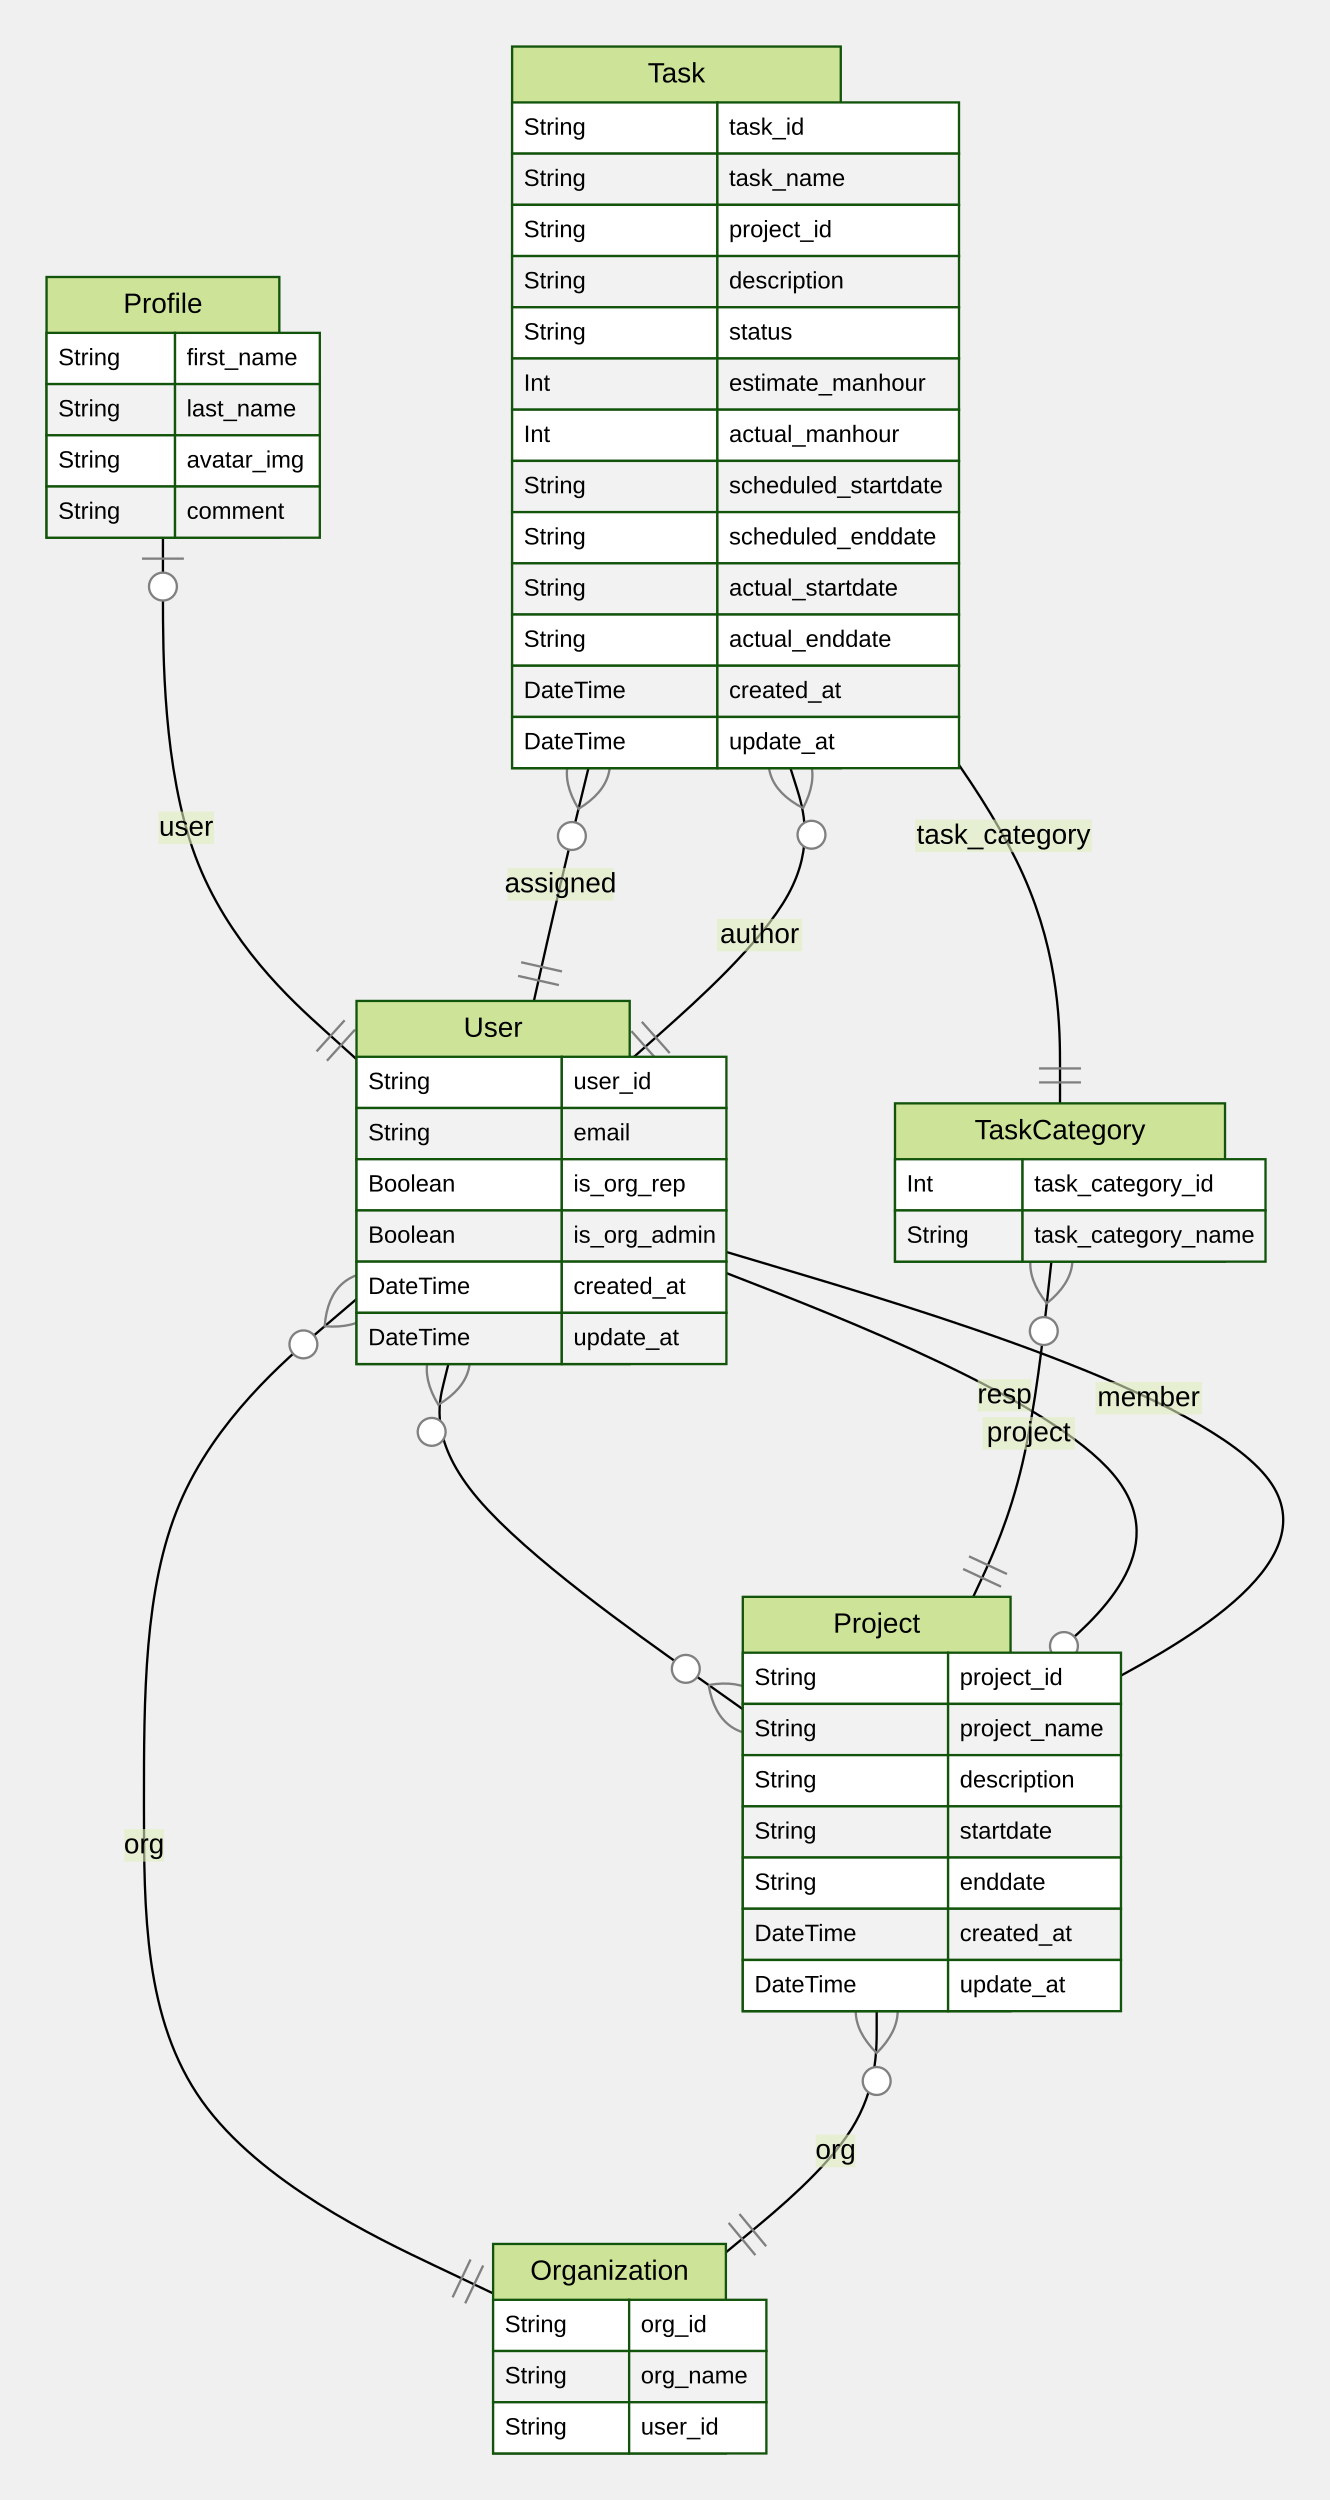
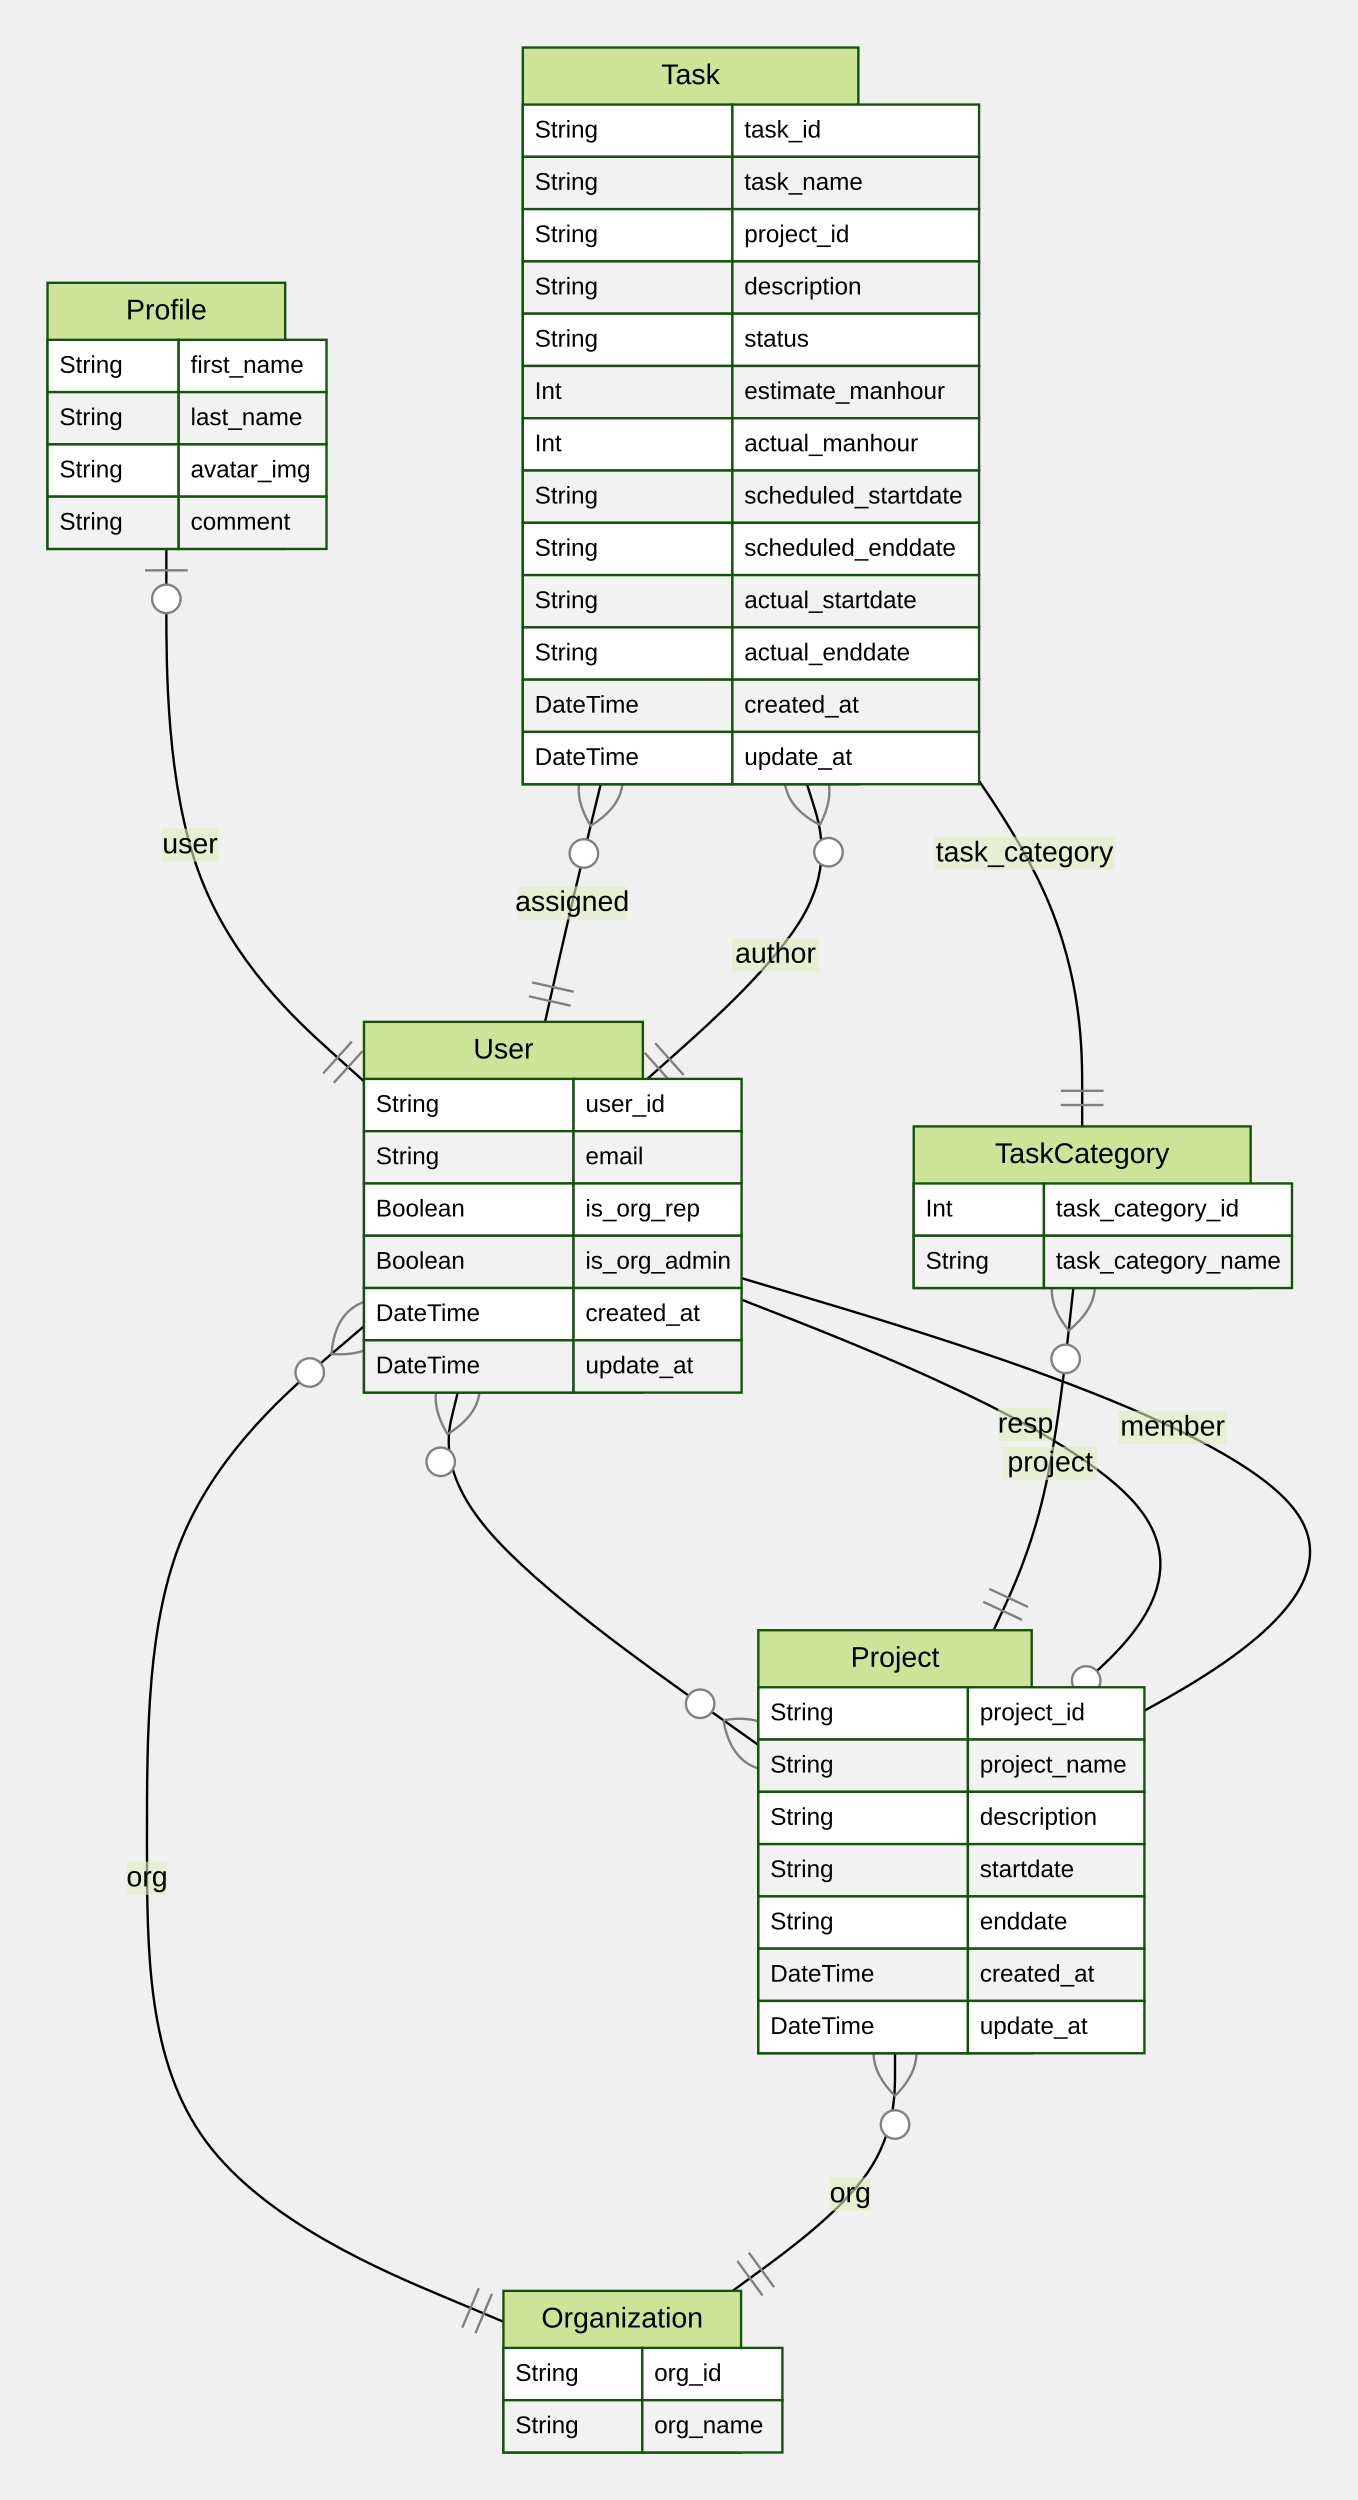
- <svg xmlns="http://www.w3.org/2000/svg" id="mermaid-0" width="100%" height="1074" style="max-width: 571.274px; background-color: white;" viewBox="0 0 571.274 1074">
+ <svg xmlns="http://www.w3.org/2000/svg" id="mermaid-0" width="100%" height="1052" style="max-width: 571.274px; background-color: white;" viewBox="0 0 571.274 1052">
  <style>#mermaid-0 {font-family:"trebuchet ms",verdana,arial,sans-serif;font-size:16px;fill:#000000;}#mermaid-0 .error-icon{fill:#552222;}#mermaid-0 .error-text{fill:#552222;stroke:#552222;}#mermaid-0 .edge-thickness-normal{stroke-width:2px;}#mermaid-0 .edge-thickness-thick{stroke-width:3.5px;}#mermaid-0 .edge-pattern-solid{stroke-dasharray:0;}#mermaid-0 .edge-pattern-dashed{stroke-dasharray:3;}#mermaid-0 .edge-pattern-dotted{stroke-dasharray:2;}#mermaid-0 .marker{fill:#000000;stroke:#000000;}#mermaid-0 .marker.cross{stroke:#000000;}#mermaid-0 svg{font-family:"trebuchet ms",verdana,arial,sans-serif;font-size:16px;}#mermaid-0 .entityBox{fill:#cde498;stroke:#13540c;}#mermaid-0 .attributeBoxOdd{fill:#ffffff;stroke:#13540c;}#mermaid-0 .attributeBoxEven{fill:#f2f2f2;stroke:#13540c;}#mermaid-0 .relationshipLabelBox{fill:hsl(78.158, 58.462%, 84.51%);opacity:0.7;background-color:hsl(78.158, 58.462%, 84.51%);}#mermaid-0 .relationshipLabelBox rect{opacity:0.5;}#mermaid-0 .relationshipLine{stroke:#000000;}#mermaid-0 :root{--mermaid-font-family:"trebuchet ms",verdana,arial,sans-serif;}</style>
  <g />
  <defs>
    <marker id="ONLY_ONE_START" refX="0" refY="9" markerWidth="18" markerHeight="18" orient="auto">
      <path stroke="gray" fill="none" d="M9,0 L9,18 M15,0 L15,18" />
    </marker>
  </defs>
  <defs>
    <marker id="ONLY_ONE_END" refX="18" refY="9" markerWidth="18" markerHeight="18" orient="auto">
      <path stroke="gray" fill="none" d="M3,0 L3,18 M9,0 L9,18" />
    </marker>
  </defs>
  <defs>
    <marker id="ZERO_OR_ONE_START" refX="0" refY="9" markerWidth="30" markerHeight="18" orient="auto">
      <circle stroke="gray" fill="white" cx="21" cy="9" r="6" />
      <path stroke="gray" fill="none" d="M9,0 L9,18" />
    </marker>
  </defs>
  <defs>
    <marker id="ZERO_OR_ONE_END" refX="30" refY="9" markerWidth="30" markerHeight="18" orient="auto">
      <circle stroke="gray" fill="white" cx="9" cy="9" r="6" />
      <path stroke="gray" fill="none" d="M21,0 L21,18" />
    </marker>
  </defs>
  <defs>
    <marker id="ONE_OR_MORE_START" refX="18" refY="18" markerWidth="45" markerHeight="36" orient="auto">
      <path stroke="gray" fill="none" d="M0,18 Q 18,0 36,18 Q 18,36 0,18 M42,9 L42,27" />
    </marker>
  </defs>
  <defs>
    <marker id="ONE_OR_MORE_END" refX="27" refY="18" markerWidth="45" markerHeight="36" orient="auto">
      <path stroke="gray" fill="none" d="M3,9 L3,27 M9,18 Q27,0 45,18 Q27,36 9,18" />
    </marker>
  </defs>
  <defs>
    <marker id="ZERO_OR_MORE_START" refX="18" refY="18" markerWidth="57" markerHeight="36" orient="auto">
      <circle stroke="gray" fill="white" cx="48" cy="18" r="6" />
      <path stroke="gray" fill="none" d="M0,18 Q18,0 36,18 Q18,36 0,18" />
    </marker>
  </defs>
  <defs>
    <marker id="ZERO_OR_MORE_END" refX="39" refY="18" markerWidth="57" markerHeight="36" orient="auto">
      <circle stroke="gray" fill="white" cx="9" cy="18" r="6" />
      <path stroke="gray" fill="none" d="M21,18 Q39,0 57,18 Q39,36 21,18" />
    </marker>
  </defs>
-   <path class="er relationshipLine" d="M153.161,558.074L137.941,571.061C122.721,584.049,92.281,610.025,77.061,646.179C61.841,682.333,61.841,728.667,61.841,775C61.841,821.333,61.841,867.667,86.841,902.708C111.841,937.75,161.841,961.5,186.841,973.375L211.841,985.25" stroke="gray" fill="none" marker-end="url(#ONLY_ONE_END)" marker-start="url(#ZERO_OR_MORE_START)" />
+   <path class="er relationshipLine" d="M153.161,558.074L137.941,571.061C122.721,584.049,92.281,610.025,77.061,646.179C61.841,682.333,61.841,728.667,61.841,775C61.841,821.333,61.841,867.667,86.841,901.333C111.841,935,161.841,956,186.841,966.5L211.841,977" stroke="gray" fill="none" marker-end="url(#ONLY_ONE_END)" marker-start="url(#ZERO_OR_MORE_START)" />
  <path class="er relationshipLine" d="M192.62,586L190.567,594.333C188.513,602.667,184.406,619.333,205.488,644.046C226.569,668.76,272.839,701.519,295.974,717.899L319.109,734.279" stroke="gray" fill="none" marker-end="url(#ZERO_OR_MORE_END)" marker-start="url(#ZERO_OR_MORE_START)" />
  <path class="er relationshipLine" d="M70,231L70,255.833C70,280.667,70,330.333,83.86,367.674C97.72,405.015,125.44,430.031,139.301,442.538L153.161,455.046" stroke="gray" fill="none" marker-end="url(#ONLY_ONE_END)" marker-start="url(#ZERO_OR_ONE_START)" />
-   <path class="er relationshipLine" d="M376.624,864L376.624,872.333C376.624,880.667,376.624,897.333,365.827,914.603C355.03,931.873,333.435,949.745,322.638,958.681L311.841,967.618" stroke="gray" fill="none" marker-end="url(#ONLY_ONE_END)" marker-start="url(#ZERO_OR_MORE_START)" />
+   <path class="er relationshipLine" d="M376.624,864L376.624,872.333C376.624,880.667,376.624,897.333,365.237,914C353.85,930.667,331.075,947.333,319.688,955.667L308.301,964" stroke="gray" fill="none" marker-end="url(#ONLY_ONE_END)" marker-start="url(#ZERO_OR_MORE_START)" />
  <path class="er relationshipLine" d="M434.139,726.484L452.018,711.404C469.896,696.323,505.652,666.161,478.382,633.546C451.112,600.93,360.816,565.86,315.669,548.326L270.521,530.791" stroke="gray" fill="none" marker-end="url(#ONLY_ONE_END)" marker-start="url(#ZERO_OR_MORE_START)" />
  <path class="er relationshipLine" d="M434.139,744.807L468.684,726.673C503.229,708.538,572.318,672.269,545.049,635.715C517.779,599.162,394.15,562.323,332.335,543.904L270.521,525.485" stroke="gray" fill="none" marker-end="url(#ONLY_ONE_END)" marker-start="url(#ZERO_OR_MORE_START)" />
  <path class="er relationshipLine" d="M361.197,262.828L376.894,282.357C392.592,301.885,423.987,340.943,439.684,376.138C455.382,411.333,455.382,442.667,455.382,458.333L455.382,474" stroke="gray" fill="none" marker-end="url(#ONLY_ONE_END)" marker-start="url(#ZERO_OR_MORE_START)" />
  <path class="er relationshipLine" d="M252.793,330L250.761,338.333C248.728,346.667,244.663,363.333,240.759,380C236.854,396.667,233.109,413.333,231.237,421.667L229.365,430" stroke="gray" fill="none" marker-end="url(#ONLY_ONE_END)" marker-start="url(#ZERO_OR_MORE_START)" />
  <path class="er relationshipLine" d="M339.581,330L342.215,338.333C344.848,346.667,350.115,363.333,338.605,384.279C327.095,405.224,298.808,430.449,284.664,443.061L270.521,455.673" stroke="gray" fill="none" marker-end="url(#ONLY_ONE_END)" marker-start="url(#ZERO_OR_MORE_START)" />
  <path class="er relationshipLine" d="M451.67,542L449.96,557.667C448.249,573.333,444.829,604.667,439.234,628.667C433.64,652.667,425.872,669.333,421.988,677.667L418.104,686" stroke="gray" fill="none" marker-end="url(#ONLY_ONE_END)" marker-start="url(#ZERO_OR_MORE_START)" />
  <g id="Organization" transform="translate(211.8407,964 )">
-     <rect class="er entityBox" fill="honeydew" fill-opacity="100%" stroke="gray" x="0" y="0" width="100" height="90" />
+     <rect class="er entityBox" fill="honeydew" fill-opacity="100%" stroke="gray" x="0" y="0" width="100" height="68" />
    <text class="er entityLabel" id="entity-Organization" x="0" y="0" dominant-baseline="middle" text-anchor="middle" style="font-family: &quot;trebuchet ms&quot;, verdana, arial, sans-serif;; font-size: 12px" transform="translate(50,12)">Organization</text>
    <rect class="er attributeBoxOdd" fill="honeydew" fill-opacity="100%" stroke="gray" x="0" y="24" width="58.441" height="22" />
    <text class="er entityLabel" id="entity-Organization-attr-1-type" x="0" y="0" dominant-baseline="middle" text-anchor="left" style="font-family: &quot;trebuchet ms&quot;, verdana, arial, sans-serif;; font-size: 10.2px" transform="translate(5,35)">String</text>
    <rect class="er attributeBoxOdd" fill="honeydew" fill-opacity="100%" stroke="gray" x="58.441" y="24" width="58.955" height="22" />
    <text class="er entityLabel" id="entity-Organization-attr-1-name" x="0" y="0" dominant-baseline="middle" text-anchor="left" style="font-family: &quot;trebuchet ms&quot;, verdana, arial, sans-serif;; font-size: 10.2px" transform="translate(63.44118,35)">org_id</text>
    <rect class="er attributeBoxEven" fill="honeydew" fill-opacity="100%" stroke="gray" x="0" y="46" width="58.441" height="22" />
    <text class="er entityLabel" id="entity-Organization-attr-2-type" x="0" y="0" dominant-baseline="middle" text-anchor="left" style="font-family: &quot;trebuchet ms&quot;, verdana, arial, sans-serif;; font-size: 10.2px" transform="translate(5,57)">String</text>
    <rect class="er attributeBoxEven" fill="honeydew" fill-opacity="100%" stroke="gray" x="58.441" y="46" width="58.955" height="22" />
    <text class="er entityLabel" id="entity-Organization-attr-2-name" x="0" y="0" dominant-baseline="middle" text-anchor="left" style="font-family: &quot;trebuchet ms&quot;, verdana, arial, sans-serif;; font-size: 10.2px" transform="translate(63.44118,57)">org_name</text>
-     <rect class="er attributeBoxOdd" fill="honeydew" fill-opacity="100%" stroke="gray" x="0" y="68" width="58.441" height="22" />
-     <text class="er entityLabel" id="entity-Organization-attr-3-type" x="0" y="0" dominant-baseline="middle" text-anchor="left" style="font-family: &quot;trebuchet ms&quot;, verdana, arial, sans-serif;; font-size: 10.2px" transform="translate(5,79)">String</text>
-     <rect class="er attributeBoxOdd" fill="honeydew" fill-opacity="100%" stroke="gray" x="58.441" y="68" width="58.955" height="22" />
-     <text class="er entityLabel" id="entity-Organization-attr-3-name" x="0" y="0" dominant-baseline="middle" text-anchor="left" style="font-family: &quot;trebuchet ms&quot;, verdana, arial, sans-serif;; font-size: 10.2px" transform="translate(63.44118,79)">user_id</text>
  </g>
  <g id="User" transform="translate(153.1606,430 )">
    <rect class="er entityBox" fill="honeydew" fill-opacity="100%" stroke="gray" x="0" y="0" width="117.36" height="156" />
    <text class="er entityLabel" id="entity-User" x="0" y="0" dominant-baseline="middle" text-anchor="middle" style="font-family: &quot;trebuchet ms&quot;, verdana, arial, sans-serif;; font-size: 12px" transform="translate(58.68006,12)">User</text>
    <rect class="er attributeBoxOdd" fill="honeydew" fill-opacity="100%" stroke="gray" x="0" y="24" width="88.191" height="22" />
    <text class="er entityLabel" id="entity-User-attr-1-type" x="0" y="0" dominant-baseline="middle" text-anchor="left" style="font-family: &quot;trebuchet ms&quot;, verdana, arial, sans-serif;; font-size: 10.2px" transform="translate(5,35)">String</text>
    <rect class="er attributeBoxOdd" fill="honeydew" fill-opacity="100%" stroke="gray" x="88.191" y="24" width="70.71" height="22" />
    <text class="er entityLabel" id="entity-User-attr-1-name" x="0" y="0" dominant-baseline="middle" text-anchor="left" style="font-family: &quot;trebuchet ms&quot;, verdana, arial, sans-serif;; font-size: 10.2px" transform="translate(93.1911,35)">user_id</text>
    <rect class="er attributeBoxEven" fill="honeydew" fill-opacity="100%" stroke="gray" x="0" y="46" width="88.191" height="22" />
    <text class="er entityLabel" id="entity-User-attr-2-type" x="0" y="0" dominant-baseline="middle" text-anchor="left" style="font-family: &quot;trebuchet ms&quot;, verdana, arial, sans-serif;; font-size: 10.2px" transform="translate(5,57)">String</text>
    <rect class="er attributeBoxEven" fill="honeydew" fill-opacity="100%" stroke="gray" x="88.191" y="46" width="70.71" height="22" />
    <text class="er entityLabel" id="entity-User-attr-2-name" x="0" y="0" dominant-baseline="middle" text-anchor="left" style="font-family: &quot;trebuchet ms&quot;, verdana, arial, sans-serif;; font-size: 10.2px" transform="translate(93.1911,57)">email</text>
    <rect class="er attributeBoxOdd" fill="honeydew" fill-opacity="100%" stroke="gray" x="0" y="68" width="88.191" height="22" />
    <text class="er entityLabel" id="entity-User-attr-3-type" x="0" y="0" dominant-baseline="middle" text-anchor="left" style="font-family: &quot;trebuchet ms&quot;, verdana, arial, sans-serif;; font-size: 10.2px" transform="translate(5,79)">Boolean</text>
    <rect class="er attributeBoxOdd" fill="honeydew" fill-opacity="100%" stroke="gray" x="88.191" y="68" width="70.71" height="22" />
    <text class="er entityLabel" id="entity-User-attr-3-name" x="0" y="0" dominant-baseline="middle" text-anchor="left" style="font-family: &quot;trebuchet ms&quot;, verdana, arial, sans-serif;; font-size: 10.2px" transform="translate(93.1911,79)">is_org_rep</text>
    <rect class="er attributeBoxEven" fill="honeydew" fill-opacity="100%" stroke="gray" x="0" y="90" width="88.191" height="22" />
    <text class="er entityLabel" id="entity-User-attr-4-type" x="0" y="0" dominant-baseline="middle" text-anchor="left" style="font-family: &quot;trebuchet ms&quot;, verdana, arial, sans-serif;; font-size: 10.2px" transform="translate(5,101)">Boolean</text>
    <rect class="er attributeBoxEven" fill="honeydew" fill-opacity="100%" stroke="gray" x="88.191" y="90" width="70.71" height="22" />
    <text class="er entityLabel" id="entity-User-attr-4-name" x="0" y="0" dominant-baseline="middle" text-anchor="left" style="font-family: &quot;trebuchet ms&quot;, verdana, arial, sans-serif;; font-size: 10.2px" transform="translate(93.1911,101)">is_org_admin</text>
    <rect class="er attributeBoxOdd" fill="honeydew" fill-opacity="100%" stroke="gray" x="0" y="112" width="88.191" height="22" />
    <text class="er entityLabel" id="entity-User-attr-5-type" x="0" y="0" dominant-baseline="middle" text-anchor="left" style="font-family: &quot;trebuchet ms&quot;, verdana, arial, sans-serif;; font-size: 10.2px" transform="translate(5,123)">DateTime</text>
    <rect class="er attributeBoxOdd" fill="honeydew" fill-opacity="100%" stroke="gray" x="88.191" y="112" width="70.71" height="22" />
    <text class="er entityLabel" id="entity-User-attr-5-name" x="0" y="0" dominant-baseline="middle" text-anchor="left" style="font-family: &quot;trebuchet ms&quot;, verdana, arial, sans-serif;; font-size: 10.2px" transform="translate(93.1911,123)">created_at</text>
    <rect class="er attributeBoxEven" fill="honeydew" fill-opacity="100%" stroke="gray" x="0" y="134" width="88.191" height="22" />
    <text class="er entityLabel" id="entity-User-attr-6-type" x="0" y="0" dominant-baseline="middle" text-anchor="left" style="font-family: &quot;trebuchet ms&quot;, verdana, arial, sans-serif;; font-size: 10.2px" transform="translate(5,145)">DateTime</text>
    <rect class="er attributeBoxEven" fill="honeydew" fill-opacity="100%" stroke="gray" x="88.191" y="134" width="70.71" height="22" />
    <text class="er entityLabel" id="entity-User-attr-6-name" x="0" y="0" dominant-baseline="middle" text-anchor="left" style="font-family: &quot;trebuchet ms&quot;, verdana, arial, sans-serif;; font-size: 10.2px" transform="translate(93.1911,145)">update_at</text>
  </g>
  <g id="Profile" transform="translate(20,119 )">
    <rect class="er entityBox" fill="honeydew" fill-opacity="100%" stroke="gray" x="0" y="0" width="100" height="112" />
    <text class="er entityLabel" id="entity-Profile" x="0" y="0" dominant-baseline="middle" text-anchor="middle" style="font-family: &quot;trebuchet ms&quot;, verdana, arial, sans-serif;; font-size: 12px" transform="translate(50,12)">Profile</text>
    <rect class="er attributeBoxOdd" fill="honeydew" fill-opacity="100%" stroke="gray" x="0" y="24" width="55.191" height="22" />
    <text class="er entityLabel" id="entity-Profile-attr-1-type" x="0" y="0" dominant-baseline="middle" text-anchor="left" style="font-family: &quot;trebuchet ms&quot;, verdana, arial, sans-serif;; font-size: 10.2px" transform="translate(5,35)">String</text>
    <rect class="er attributeBoxOdd" fill="honeydew" fill-opacity="100%" stroke="gray" x="55.191" y="24" width="62.205" height="22" />
    <text class="er entityLabel" id="entity-Profile-attr-1-name" x="0" y="0" dominant-baseline="middle" text-anchor="left" style="font-family: &quot;trebuchet ms&quot;, verdana, arial, sans-serif;; font-size: 10.2px" transform="translate(60.19143,35)">first_name</text>
    <rect class="er attributeBoxEven" fill="honeydew" fill-opacity="100%" stroke="gray" x="0" y="46" width="55.191" height="22" />
    <text class="er entityLabel" id="entity-Profile-attr-2-type" x="0" y="0" dominant-baseline="middle" text-anchor="left" style="font-family: &quot;trebuchet ms&quot;, verdana, arial, sans-serif;; font-size: 10.2px" transform="translate(5,57)">String</text>
    <rect class="er attributeBoxEven" fill="honeydew" fill-opacity="100%" stroke="gray" x="55.191" y="46" width="62.205" height="22" />
    <text class="er entityLabel" id="entity-Profile-attr-2-name" x="0" y="0" dominant-baseline="middle" text-anchor="left" style="font-family: &quot;trebuchet ms&quot;, verdana, arial, sans-serif;; font-size: 10.2px" transform="translate(60.19143,57)">last_name</text>
    <rect class="er attributeBoxOdd" fill="honeydew" fill-opacity="100%" stroke="gray" x="0" y="68" width="55.191" height="22" />
    <text class="er entityLabel" id="entity-Profile-attr-3-type" x="0" y="0" dominant-baseline="middle" text-anchor="left" style="font-family: &quot;trebuchet ms&quot;, verdana, arial, sans-serif;; font-size: 10.2px" transform="translate(5,79)">String</text>
    <rect class="er attributeBoxOdd" fill="honeydew" fill-opacity="100%" stroke="gray" x="55.191" y="68" width="62.205" height="22" />
    <text class="er entityLabel" id="entity-Profile-attr-3-name" x="0" y="0" dominant-baseline="middle" text-anchor="left" style="font-family: &quot;trebuchet ms&quot;, verdana, arial, sans-serif;; font-size: 10.2px" transform="translate(60.19143,79)">avatar_img</text>
    <rect class="er attributeBoxEven" fill="honeydew" fill-opacity="100%" stroke="gray" x="0" y="90" width="55.191" height="22" />
    <text class="er entityLabel" id="entity-Profile-attr-4-type" x="0" y="0" dominant-baseline="middle" text-anchor="left" style="font-family: &quot;trebuchet ms&quot;, verdana, arial, sans-serif;; font-size: 10.2px" transform="translate(5,101)">String</text>
    <rect class="er attributeBoxEven" fill="honeydew" fill-opacity="100%" stroke="gray" x="55.191" y="90" width="62.205" height="22" />
    <text class="er entityLabel" id="entity-Profile-attr-4-name" x="0" y="0" dominant-baseline="middle" text-anchor="left" style="font-family: &quot;trebuchet ms&quot;, verdana, arial, sans-serif;; font-size: 10.2px" transform="translate(60.19143,101)">comment</text>
  </g>
  <g id="Project" transform="translate(319.1092,686 )">
    <rect class="er entityBox" fill="honeydew" fill-opacity="100%" stroke="gray" x="0" y="0" width="115.03" height="178" />
    <text class="er entityLabel" id="entity-Project" x="0" y="0" dominant-baseline="middle" text-anchor="middle" style="font-family: &quot;trebuchet ms&quot;, verdana, arial, sans-serif;; font-size: 12px" transform="translate(57.51517,12)">Project</text>
    <rect class="er attributeBoxOdd" fill="honeydew" fill-opacity="100%" stroke="gray" x="0" y="24" width="88.191" height="22" />
    <text class="er entityLabel" id="entity-Project-attr-1-type" x="0" y="0" dominant-baseline="middle" text-anchor="left" style="font-family: &quot;trebuchet ms&quot;, verdana, arial, sans-serif;; font-size: 10.2px" transform="translate(5,35)">String</text>
    <rect class="er attributeBoxOdd" fill="honeydew" fill-opacity="100%" stroke="gray" x="88.191" y="24" width="74.266" height="22" />
    <text class="er entityLabel" id="entity-Project-attr-1-name" x="0" y="0" dominant-baseline="middle" text-anchor="left" style="font-family: &quot;trebuchet ms&quot;, verdana, arial, sans-serif;; font-size: 10.2px" transform="translate(93.1911,35)">project_id</text>
    <rect class="er attributeBoxEven" fill="honeydew" fill-opacity="100%" stroke="gray" x="0" y="46" width="88.191" height="22" />
    <text class="er entityLabel" id="entity-Project-attr-2-type" x="0" y="0" dominant-baseline="middle" text-anchor="left" style="font-family: &quot;trebuchet ms&quot;, verdana, arial, sans-serif;; font-size: 10.2px" transform="translate(5,57)">String</text>
    <rect class="er attributeBoxEven" fill="honeydew" fill-opacity="100%" stroke="gray" x="88.191" y="46" width="74.266" height="22" />
    <text class="er entityLabel" id="entity-Project-attr-2-name" x="0" y="0" dominant-baseline="middle" text-anchor="left" style="font-family: &quot;trebuchet ms&quot;, verdana, arial, sans-serif;; font-size: 10.2px" transform="translate(93.1911,57)">project_name</text>
    <rect class="er attributeBoxOdd" fill="honeydew" fill-opacity="100%" stroke="gray" x="0" y="68" width="88.191" height="22" />
    <text class="er entityLabel" id="entity-Project-attr-3-type" x="0" y="0" dominant-baseline="middle" text-anchor="left" style="font-family: &quot;trebuchet ms&quot;, verdana, arial, sans-serif;; font-size: 10.2px" transform="translate(5,79)">String</text>
    <rect class="er attributeBoxOdd" fill="honeydew" fill-opacity="100%" stroke="gray" x="88.191" y="68" width="74.266" height="22" />
    <text class="er entityLabel" id="entity-Project-attr-3-name" x="0" y="0" dominant-baseline="middle" text-anchor="left" style="font-family: &quot;trebuchet ms&quot;, verdana, arial, sans-serif;; font-size: 10.2px" transform="translate(93.1911,79)">description</text>
    <rect class="er attributeBoxEven" fill="honeydew" fill-opacity="100%" stroke="gray" x="0" y="90" width="88.191" height="22" />
    <text class="er entityLabel" id="entity-Project-attr-4-type" x="0" y="0" dominant-baseline="middle" text-anchor="left" style="font-family: &quot;trebuchet ms&quot;, verdana, arial, sans-serif;; font-size: 10.2px" transform="translate(5,101)">String</text>
    <rect class="er attributeBoxEven" fill="honeydew" fill-opacity="100%" stroke="gray" x="88.191" y="90" width="74.266" height="22" />
    <text class="er entityLabel" id="entity-Project-attr-4-name" x="0" y="0" dominant-baseline="middle" text-anchor="left" style="font-family: &quot;trebuchet ms&quot;, verdana, arial, sans-serif;; font-size: 10.2px" transform="translate(93.1911,101)">startdate</text>
    <rect class="er attributeBoxOdd" fill="honeydew" fill-opacity="100%" stroke="gray" x="0" y="112" width="88.191" height="22" />
    <text class="er entityLabel" id="entity-Project-attr-5-type" x="0" y="0" dominant-baseline="middle" text-anchor="left" style="font-family: &quot;trebuchet ms&quot;, verdana, arial, sans-serif;; font-size: 10.2px" transform="translate(5,123)">String</text>
    <rect class="er attributeBoxOdd" fill="honeydew" fill-opacity="100%" stroke="gray" x="88.191" y="112" width="74.266" height="22" />
    <text class="er entityLabel" id="entity-Project-attr-5-name" x="0" y="0" dominant-baseline="middle" text-anchor="left" style="font-family: &quot;trebuchet ms&quot;, verdana, arial, sans-serif;; font-size: 10.2px" transform="translate(93.1911,123)">enddate</text>
    <rect class="er attributeBoxEven" fill="honeydew" fill-opacity="100%" stroke="gray" x="0" y="134" width="88.191" height="22" />
    <text class="er entityLabel" id="entity-Project-attr-6-type" x="0" y="0" dominant-baseline="middle" text-anchor="left" style="font-family: &quot;trebuchet ms&quot;, verdana, arial, sans-serif;; font-size: 10.2px" transform="translate(5,145)">DateTime</text>
    <rect class="er attributeBoxEven" fill="honeydew" fill-opacity="100%" stroke="gray" x="88.191" y="134" width="74.266" height="22" />
    <text class="er entityLabel" id="entity-Project-attr-6-name" x="0" y="0" dominant-baseline="middle" text-anchor="left" style="font-family: &quot;trebuchet ms&quot;, verdana, arial, sans-serif;; font-size: 10.2px" transform="translate(93.1911,145)">created_at</text>
    <rect class="er attributeBoxOdd" fill="honeydew" fill-opacity="100%" stroke="gray" x="0" y="156" width="88.191" height="22" />
    <text class="er entityLabel" id="entity-Project-attr-7-type" x="0" y="0" dominant-baseline="middle" text-anchor="left" style="font-family: &quot;trebuchet ms&quot;, verdana, arial, sans-serif;; font-size: 10.2px" transform="translate(5,167)">DateTime</text>
    <rect class="er attributeBoxOdd" fill="honeydew" fill-opacity="100%" stroke="gray" x="88.191" y="156" width="74.266" height="22" />
    <text class="er entityLabel" id="entity-Project-attr-7-name" x="0" y="0" dominant-baseline="middle" text-anchor="left" style="font-family: &quot;trebuchet ms&quot;, verdana, arial, sans-serif;; font-size: 10.2px" transform="translate(93.1911,167)">update_at</text>
  </g>
  <g id="Task" transform="translate(220,20 )">
    <rect class="er entityBox" fill="honeydew" fill-opacity="100%" stroke="gray" x="0" y="0" width="141.197" height="310" />
    <text class="er entityLabel" id="entity-Task" x="0" y="0" dominant-baseline="middle" text-anchor="middle" style="font-family: &quot;trebuchet ms&quot;, verdana, arial, sans-serif;; font-size: 12px" transform="translate(70.59829,12)">Task</text>
    <rect class="er attributeBoxOdd" fill="honeydew" fill-opacity="100%" stroke="gray" x="0" y="24" width="88.191" height="22" />
    <text class="er entityLabel" id="entity-Task-attr-1-type" x="0" y="0" dominant-baseline="middle" text-anchor="left" style="font-family: &quot;trebuchet ms&quot;, verdana, arial, sans-serif;; font-size: 10.2px" transform="translate(5,35)">String</text>
    <rect class="er attributeBoxOdd" fill="honeydew" fill-opacity="100%" stroke="gray" x="88.191" y="24" width="103.801" height="22" />
    <text class="er entityLabel" id="entity-Task-attr-1-name" x="0" y="0" dominant-baseline="middle" text-anchor="left" style="font-family: &quot;trebuchet ms&quot;, verdana, arial, sans-serif;; font-size: 10.2px" transform="translate(93.1911,35)">task_id</text>
    <rect class="er attributeBoxEven" fill="honeydew" fill-opacity="100%" stroke="gray" x="0" y="46" width="88.191" height="22" />
    <text class="er entityLabel" id="entity-Task-attr-2-type" x="0" y="0" dominant-baseline="middle" text-anchor="left" style="font-family: &quot;trebuchet ms&quot;, verdana, arial, sans-serif;; font-size: 10.2px" transform="translate(5,57)">String</text>
    <rect class="er attributeBoxEven" fill="honeydew" fill-opacity="100%" stroke="gray" x="88.191" y="46" width="103.801" height="22" />
    <text class="er entityLabel" id="entity-Task-attr-2-name" x="0" y="0" dominant-baseline="middle" text-anchor="left" style="font-family: &quot;trebuchet ms&quot;, verdana, arial, sans-serif;; font-size: 10.2px" transform="translate(93.1911,57)">task_name</text>
    <rect class="er attributeBoxOdd" fill="honeydew" fill-opacity="100%" stroke="gray" x="0" y="68" width="88.191" height="22" />
    <text class="er entityLabel" id="entity-Task-attr-3-type" x="0" y="0" dominant-baseline="middle" text-anchor="left" style="font-family: &quot;trebuchet ms&quot;, verdana, arial, sans-serif;; font-size: 10.2px" transform="translate(5,79)">String</text>
    <rect class="er attributeBoxOdd" fill="honeydew" fill-opacity="100%" stroke="gray" x="88.191" y="68" width="103.801" height="22" />
    <text class="er entityLabel" id="entity-Task-attr-3-name" x="0" y="0" dominant-baseline="middle" text-anchor="left" style="font-family: &quot;trebuchet ms&quot;, verdana, arial, sans-serif;; font-size: 10.2px" transform="translate(93.1911,79)">project_id</text>
    <rect class="er attributeBoxEven" fill="honeydew" fill-opacity="100%" stroke="gray" x="0" y="90" width="88.191" height="22" />
    <text class="er entityLabel" id="entity-Task-attr-4-type" x="0" y="0" dominant-baseline="middle" text-anchor="left" style="font-family: &quot;trebuchet ms&quot;, verdana, arial, sans-serif;; font-size: 10.2px" transform="translate(5,101)">String</text>
    <rect class="er attributeBoxEven" fill="honeydew" fill-opacity="100%" stroke="gray" x="88.191" y="90" width="103.801" height="22" />
    <text class="er entityLabel" id="entity-Task-attr-4-name" x="0" y="0" dominant-baseline="middle" text-anchor="left" style="font-family: &quot;trebuchet ms&quot;, verdana, arial, sans-serif;; font-size: 10.2px" transform="translate(93.1911,101)">description</text>
    <rect class="er attributeBoxOdd" fill="honeydew" fill-opacity="100%" stroke="gray" x="0" y="112" width="88.191" height="22" />
    <text class="er entityLabel" id="entity-Task-attr-5-type" x="0" y="0" dominant-baseline="middle" text-anchor="left" style="font-family: &quot;trebuchet ms&quot;, verdana, arial, sans-serif;; font-size: 10.2px" transform="translate(5,123)">String</text>
    <rect class="er attributeBoxOdd" fill="honeydew" fill-opacity="100%" stroke="gray" x="88.191" y="112" width="103.801" height="22" />
    <text class="er entityLabel" id="entity-Task-attr-5-name" x="0" y="0" dominant-baseline="middle" text-anchor="left" style="font-family: &quot;trebuchet ms&quot;, verdana, arial, sans-serif;; font-size: 10.2px" transform="translate(93.1911,123)">status</text>
    <rect class="er attributeBoxEven" fill="honeydew" fill-opacity="100%" stroke="gray" x="0" y="134" width="88.191" height="22" />
    <text class="er entityLabel" id="entity-Task-attr-6-type" x="0" y="0" dominant-baseline="middle" text-anchor="left" style="font-family: &quot;trebuchet ms&quot;, verdana, arial, sans-serif;; font-size: 10.2px" transform="translate(5,145)">Int</text>
    <rect class="er attributeBoxEven" fill="honeydew" fill-opacity="100%" stroke="gray" x="88.191" y="134" width="103.801" height="22" />
    <text class="er entityLabel" id="entity-Task-attr-6-name" x="0" y="0" dominant-baseline="middle" text-anchor="left" style="font-family: &quot;trebuchet ms&quot;, verdana, arial, sans-serif;; font-size: 10.2px" transform="translate(93.1911,145)">estimate_manhour</text>
    <rect class="er attributeBoxOdd" fill="honeydew" fill-opacity="100%" stroke="gray" x="0" y="156" width="88.191" height="22" />
    <text class="er entityLabel" id="entity-Task-attr-7-type" x="0" y="0" dominant-baseline="middle" text-anchor="left" style="font-family: &quot;trebuchet ms&quot;, verdana, arial, sans-serif;; font-size: 10.2px" transform="translate(5,167)">Int</text>
    <rect class="er attributeBoxOdd" fill="honeydew" fill-opacity="100%" stroke="gray" x="88.191" y="156" width="103.801" height="22" />
    <text class="er entityLabel" id="entity-Task-attr-7-name" x="0" y="0" dominant-baseline="middle" text-anchor="left" style="font-family: &quot;trebuchet ms&quot;, verdana, arial, sans-serif;; font-size: 10.2px" transform="translate(93.1911,167)">actual_manhour</text>
    <rect class="er attributeBoxEven" fill="honeydew" fill-opacity="100%" stroke="gray" x="0" y="178" width="88.191" height="22" />
    <text class="er entityLabel" id="entity-Task-attr-8-type" x="0" y="0" dominant-baseline="middle" text-anchor="left" style="font-family: &quot;trebuchet ms&quot;, verdana, arial, sans-serif;; font-size: 10.2px" transform="translate(5,189)">String</text>
    <rect class="er attributeBoxEven" fill="honeydew" fill-opacity="100%" stroke="gray" x="88.191" y="178" width="103.801" height="22" />
    <text class="er entityLabel" id="entity-Task-attr-8-name" x="0" y="0" dominant-baseline="middle" text-anchor="left" style="font-family: &quot;trebuchet ms&quot;, verdana, arial, sans-serif;; font-size: 10.2px" transform="translate(93.1911,189)">scheduled_startdate</text>
    <rect class="er attributeBoxOdd" fill="honeydew" fill-opacity="100%" stroke="gray" x="0" y="200" width="88.191" height="22" />
    <text class="er entityLabel" id="entity-Task-attr-9-type" x="0" y="0" dominant-baseline="middle" text-anchor="left" style="font-family: &quot;trebuchet ms&quot;, verdana, arial, sans-serif;; font-size: 10.2px" transform="translate(5,211)">String</text>
    <rect class="er attributeBoxOdd" fill="honeydew" fill-opacity="100%" stroke="gray" x="88.191" y="200" width="103.801" height="22" />
    <text class="er entityLabel" id="entity-Task-attr-9-name" x="0" y="0" dominant-baseline="middle" text-anchor="left" style="font-family: &quot;trebuchet ms&quot;, verdana, arial, sans-serif;; font-size: 10.2px" transform="translate(93.1911,211)">scheduled_enddate</text>
    <rect class="er attributeBoxEven" fill="honeydew" fill-opacity="100%" stroke="gray" x="0" y="222" width="88.191" height="22" />
    <text class="er entityLabel" id="entity-Task-attr-10-type" x="0" y="0" dominant-baseline="middle" text-anchor="left" style="font-family: &quot;trebuchet ms&quot;, verdana, arial, sans-serif;; font-size: 10.2px" transform="translate(5,233)">String</text>
    <rect class="er attributeBoxEven" fill="honeydew" fill-opacity="100%" stroke="gray" x="88.191" y="222" width="103.801" height="22" />
    <text class="er entityLabel" id="entity-Task-attr-10-name" x="0" y="0" dominant-baseline="middle" text-anchor="left" style="font-family: &quot;trebuchet ms&quot;, verdana, arial, sans-serif;; font-size: 10.2px" transform="translate(93.1911,233)">actual_startdate</text>
    <rect class="er attributeBoxOdd" fill="honeydew" fill-opacity="100%" stroke="gray" x="0" y="244" width="88.191" height="22" />
    <text class="er entityLabel" id="entity-Task-attr-11-type" x="0" y="0" dominant-baseline="middle" text-anchor="left" style="font-family: &quot;trebuchet ms&quot;, verdana, arial, sans-serif;; font-size: 10.2px" transform="translate(5,255)">String</text>
    <rect class="er attributeBoxOdd" fill="honeydew" fill-opacity="100%" stroke="gray" x="88.191" y="244" width="103.801" height="22" />
    <text class="er entityLabel" id="entity-Task-attr-11-name" x="0" y="0" dominant-baseline="middle" text-anchor="left" style="font-family: &quot;trebuchet ms&quot;, verdana, arial, sans-serif;; font-size: 10.2px" transform="translate(93.1911,255)">actual_enddate</text>
    <rect class="er attributeBoxEven" fill="honeydew" fill-opacity="100%" stroke="gray" x="0" y="266" width="88.191" height="22" />
    <text class="er entityLabel" id="entity-Task-attr-12-type" x="0" y="0" dominant-baseline="middle" text-anchor="left" style="font-family: &quot;trebuchet ms&quot;, verdana, arial, sans-serif;; font-size: 10.2px" transform="translate(5,277)">DateTime</text>
    <rect class="er attributeBoxEven" fill="honeydew" fill-opacity="100%" stroke="gray" x="88.191" y="266" width="103.801" height="22" />
    <text class="er entityLabel" id="entity-Task-attr-12-name" x="0" y="0" dominant-baseline="middle" text-anchor="left" style="font-family: &quot;trebuchet ms&quot;, verdana, arial, sans-serif;; font-size: 10.2px" transform="translate(93.1911,277)">created_at</text>
    <rect class="er attributeBoxOdd" fill="honeydew" fill-opacity="100%" stroke="gray" x="0" y="288" width="88.191" height="22" />
    <text class="er entityLabel" id="entity-Task-attr-13-type" x="0" y="0" dominant-baseline="middle" text-anchor="left" style="font-family: &quot;trebuchet ms&quot;, verdana, arial, sans-serif;; font-size: 10.2px" transform="translate(5,299)">DateTime</text>
    <rect class="er attributeBoxOdd" fill="honeydew" fill-opacity="100%" stroke="gray" x="88.191" y="288" width="103.801" height="22" />
    <text class="er entityLabel" id="entity-Task-attr-13-name" x="0" y="0" dominant-baseline="middle" text-anchor="left" style="font-family: &quot;trebuchet ms&quot;, verdana, arial, sans-serif;; font-size: 10.2px" transform="translate(93.1911,299)">update_at</text>
  </g>
  <g id="TaskCategory" transform="translate(384.4947,474 )">
    <rect class="er entityBox" fill="honeydew" fill-opacity="100%" stroke="gray" x="0" y="0" width="141.774" height="68" />
    <text class="er entityLabel" id="entity-TaskCategory" x="0" y="0" dominant-baseline="middle" text-anchor="middle" style="font-family: &quot;trebuchet ms&quot;, verdana, arial, sans-serif;; font-size: 12px" transform="translate(70.88718,12)">TaskCategory</text>
    <rect class="er attributeBoxOdd" fill="honeydew" fill-opacity="100%" stroke="gray" x="0" y="24" width="54.792" height="22" />
    <text class="er entityLabel" id="entity-TaskCategory-attr-1-type" x="0" y="0" dominant-baseline="middle" text-anchor="left" style="font-family: &quot;trebuchet ms&quot;, verdana, arial, sans-serif;; font-size: 10.2px" transform="translate(5,35)">Int</text>
    <rect class="er attributeBoxOdd" fill="honeydew" fill-opacity="100%" stroke="gray" x="54.792" y="24" width="104.378" height="22" />
    <text class="er entityLabel" id="entity-TaskCategory-attr-1-name" x="0" y="0" dominant-baseline="middle" text-anchor="left" style="font-family: &quot;trebuchet ms&quot;, verdana, arial, sans-serif;; font-size: 10.2px" transform="translate(59.79211,35)">task_category_id</text>
    <rect class="er attributeBoxEven" fill="honeydew" fill-opacity="100%" stroke="gray" x="0" y="46" width="54.792" height="22" />
    <text class="er entityLabel" id="entity-TaskCategory-attr-2-type" x="0" y="0" dominant-baseline="middle" text-anchor="left" style="font-family: &quot;trebuchet ms&quot;, verdana, arial, sans-serif;; font-size: 10.2px" transform="translate(5,57)">String</text>
    <rect class="er attributeBoxEven" fill="honeydew" fill-opacity="100%" stroke="gray" x="54.792" y="46" width="104.378" height="22" />
    <text class="er entityLabel" id="entity-TaskCategory-attr-2-name" x="0" y="0" dominant-baseline="middle" text-anchor="left" style="font-family: &quot;trebuchet ms&quot;, verdana, arial, sans-serif;; font-size: 10.2px" transform="translate(59.79211,57)">task_category_name</text>
  </g>
-   <rect class="er relationshipLabelBox" x="53.323" y="785.779" width="17.141" height="14" fill="white" fill-opacity="85%" />
-   <text class="er relationshipLabel" id="rel1" x="61.894" y="792.779" text-anchor="middle" dominant-baseline="middle" style="font-family: &quot;trebuchet ms&quot;, verdana, arial, sans-serif;; font-size: 12px">org</text>
+   <rect class="er relationshipLabelBox" x="53.304" y="783.372" width="17.141" height="14" fill="white" fill-opacity="85%" />
+   <text class="er relationshipLabel" id="rel1" x="61.875" y="790.372" text-anchor="middle" dominant-baseline="middle" style="font-family: &quot;trebuchet ms&quot;, verdana, arial, sans-serif;; font-size: 12px">org</text>
  <rect class="er relationshipLabelBox" x="235.402" y="672.398" width="0" height="0" fill="white" fill-opacity="85%" />
  <text class="er relationshipLabel" id="rel2" x="235.402" y="672.398" text-anchor="middle" dominant-baseline="middle" style="font-family: &quot;trebuchet ms&quot;, verdana, arial, sans-serif;; font-size: 12px" />
  <rect class="er relationshipLabelBox" x="67.984" y="348.641" width="23.959" height="14" fill="white" fill-opacity="85%" />
  <text class="er relationshipLabel" id="rel3" x="79.963" y="355.641" text-anchor="middle" dominant-baseline="middle" style="font-family: &quot;trebuchet ms&quot;, verdana, arial, sans-serif;; font-size: 12px">user</text>
-   <rect class="er relationshipLabelBox" x="350.401" y="917.056" width="17.141" height="14" fill="white" fill-opacity="85%" />
-   <text class="er relationshipLabel" id="rel4" x="358.971" y="924.056" text-anchor="middle" dominant-baseline="middle" style="font-family: &quot;trebuchet ms&quot;, verdana, arial, sans-serif;; font-size: 12px">org</text>
+   <rect class="er relationshipLabelBox" x="349.223" y="916.307" width="17.141" height="14" fill="white" fill-opacity="85%" />
+   <text class="er relationshipLabel" id="rel4" x="357.793" y="923.307" text-anchor="middle" dominant-baseline="middle" style="font-family: &quot;trebuchet ms&quot;, verdana, arial, sans-serif;; font-size: 12px">org</text>
  <rect class="er relationshipLabelBox" x="420.018" y="592.434" width="23.066" height="14" fill="white" fill-opacity="85%" />
  <text class="er relationshipLabel" id="rel5" x="431.551" y="599.434" text-anchor="middle" dominant-baseline="middle" style="font-family: &quot;trebuchet ms&quot;, verdana, arial, sans-serif;; font-size: 12px">resp</text>
  <rect class="er relationshipLabelBox" x="470.605" y="593.675" width="45.697" height="14" fill="white" fill-opacity="85%" />
  <text class="er relationshipLabel" id="rel6" x="493.453" y="600.675" text-anchor="middle" dominant-baseline="middle" style="font-family: &quot;trebuchet ms&quot;, verdana, arial, sans-serif;; font-size: 12px">member</text>
  <rect class="er relationshipLabelBox" x="393.129" y="352.093" width="75.941" height="14" fill="white" fill-opacity="85%" />
  <text class="er relationshipLabel" id="rel7" x="431.099" y="359.093" text-anchor="middle" dominant-baseline="middle" style="font-family: &quot;trebuchet ms&quot;, verdana, arial, sans-serif;; font-size: 12px">task_category</text>
  <rect class="er relationshipLabelBox" x="217.992" y="372.929" width="45.566" height="14" fill="white" fill-opacity="85%" />
  <text class="er relationshipLabel" id="rel8" x="240.775" y="379.929" text-anchor="middle" dominant-baseline="middle" style="font-family: &quot;trebuchet ms&quot;, verdana, arial, sans-serif;; font-size: 12px">assigned</text>
  <rect class="er relationshipLabelBox" x="308.017" y="394.724" width="36.615" height="14" fill="white" fill-opacity="85%" />
  <text class="er relationshipLabel" id="rel9" x="326.324" y="401.724" text-anchor="middle" dominant-baseline="middle" style="font-family: &quot;trebuchet ms&quot;, verdana, arial, sans-serif;; font-size: 12px">author</text>
  <rect class="er relationshipLabelBox" x="422.09" y="608.764" width="39.676" height="14" fill="white" fill-opacity="85%" />
  <text class="er relationshipLabel" id="rel10" x="441.928" y="615.764" text-anchor="middle" dominant-baseline="middle" style="font-family: &quot;trebuchet ms&quot;, verdana, arial, sans-serif;; font-size: 12px">project</text>
</svg>
